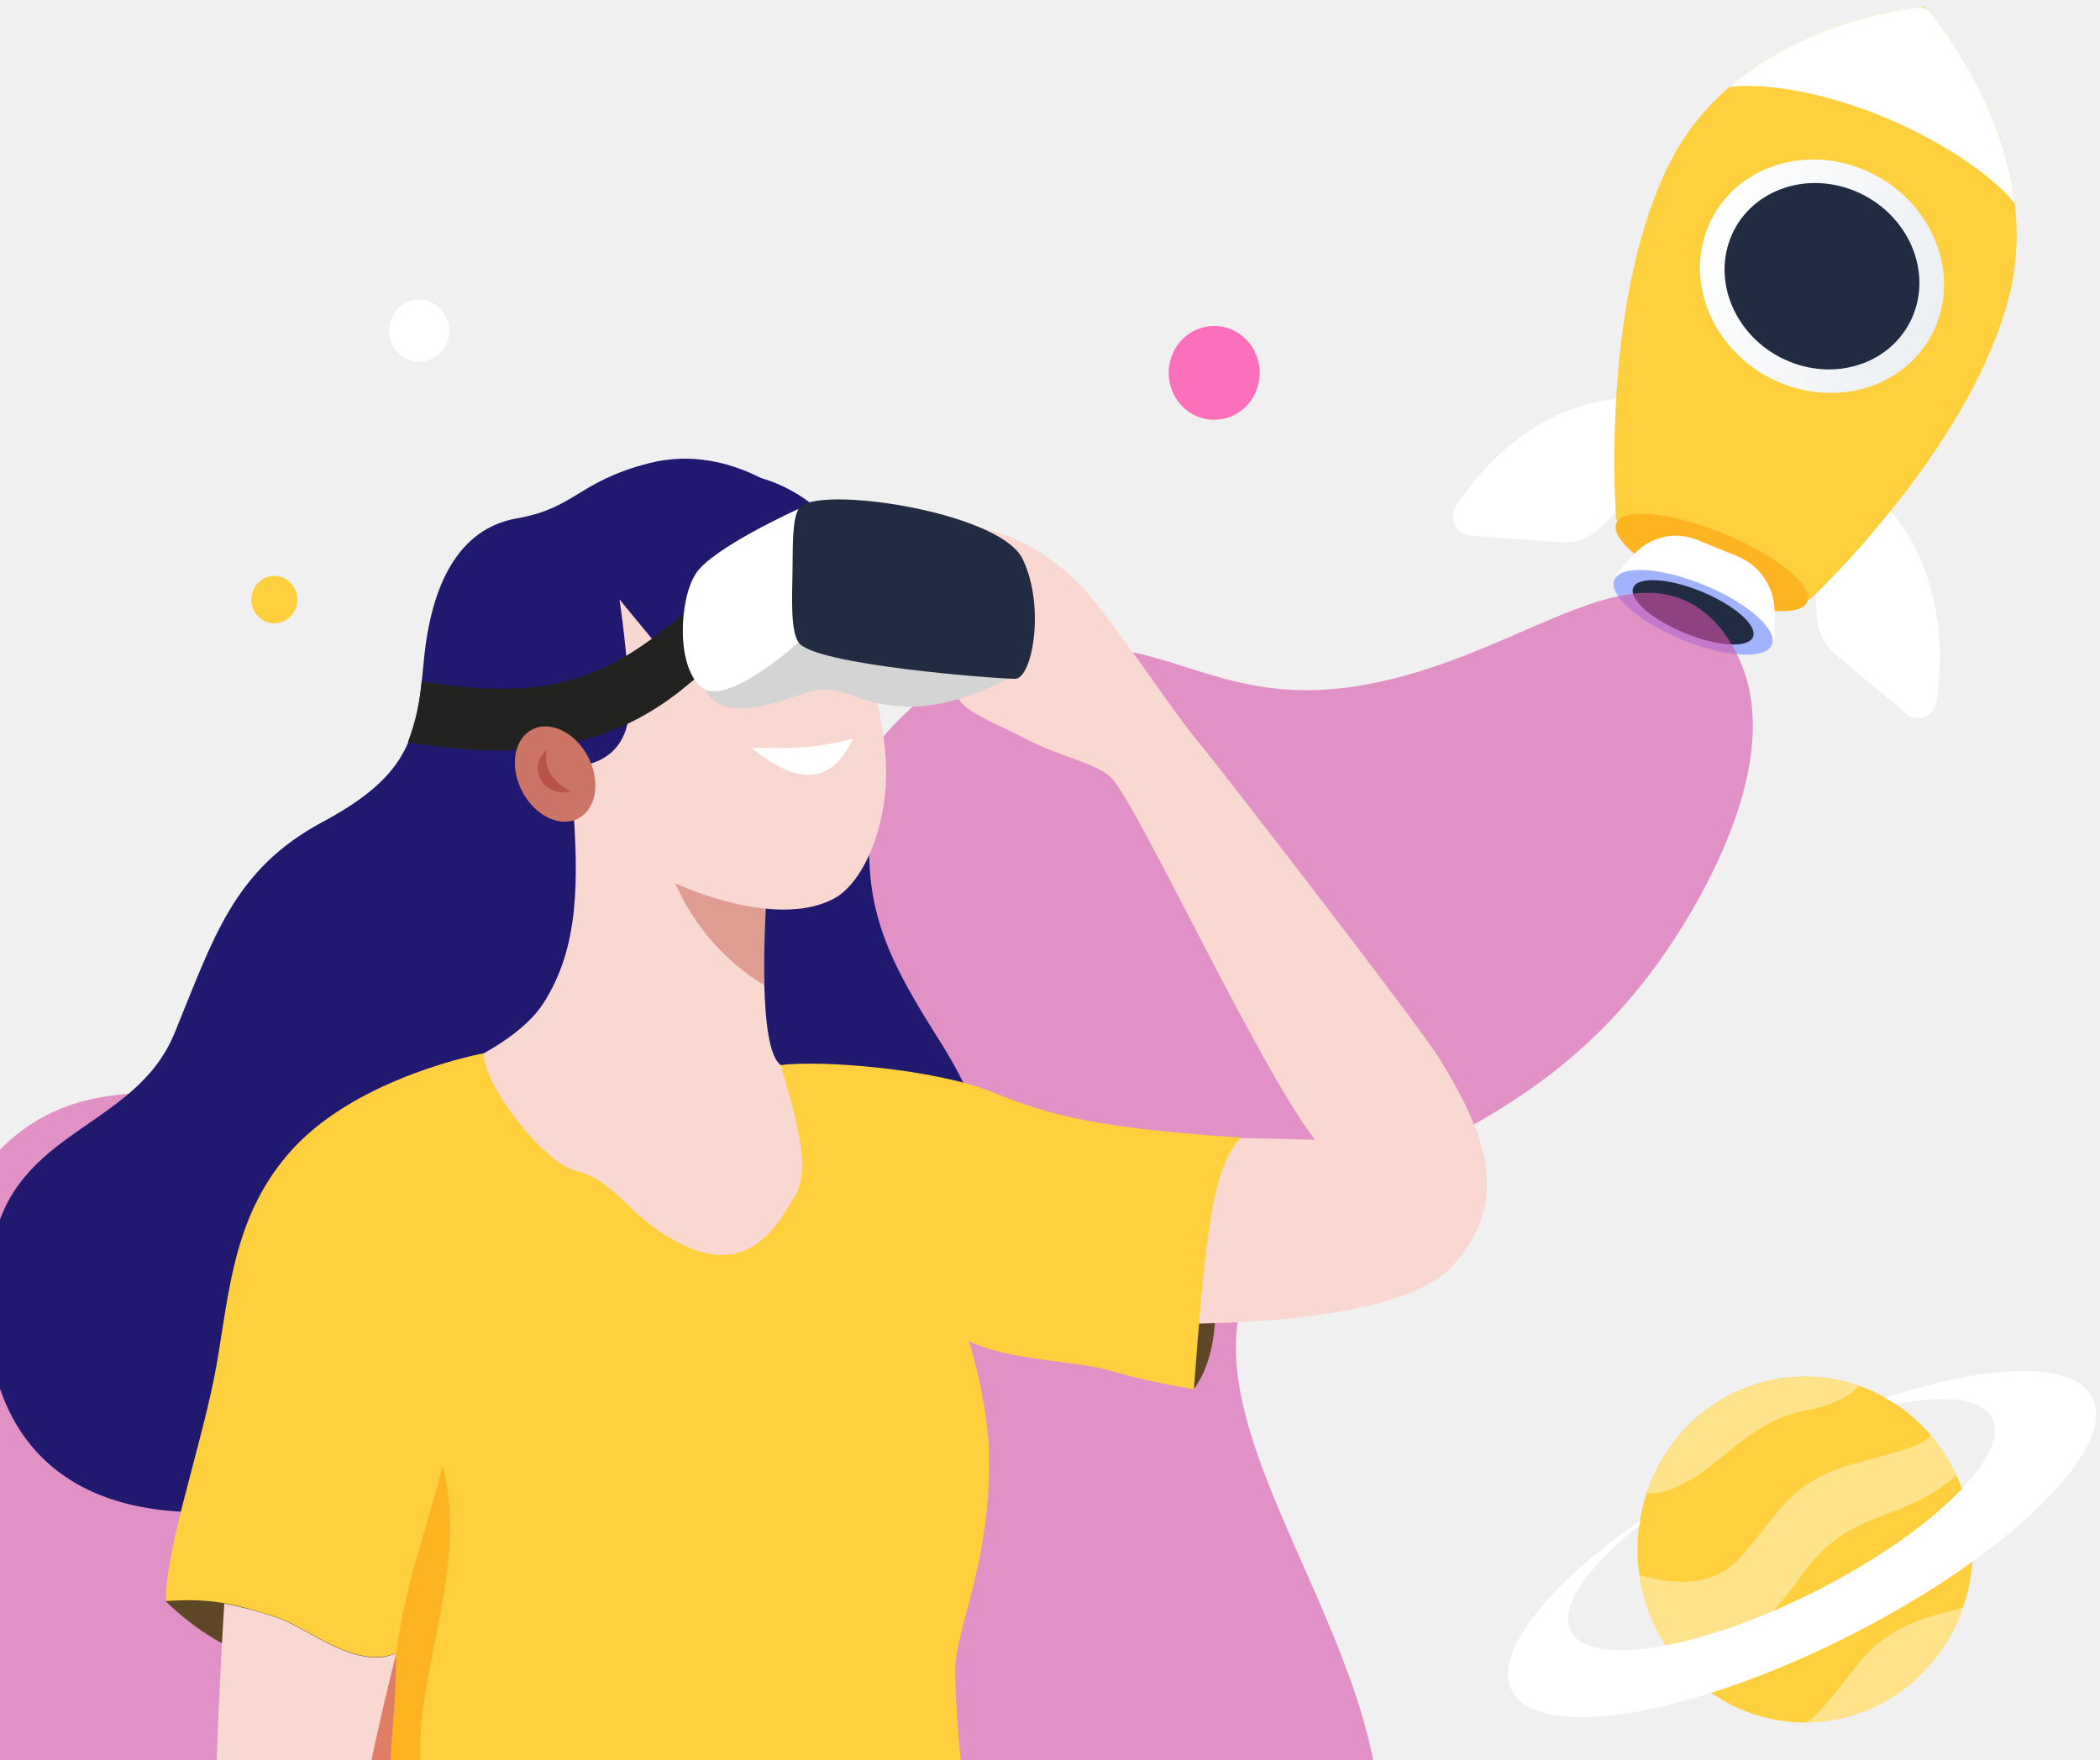
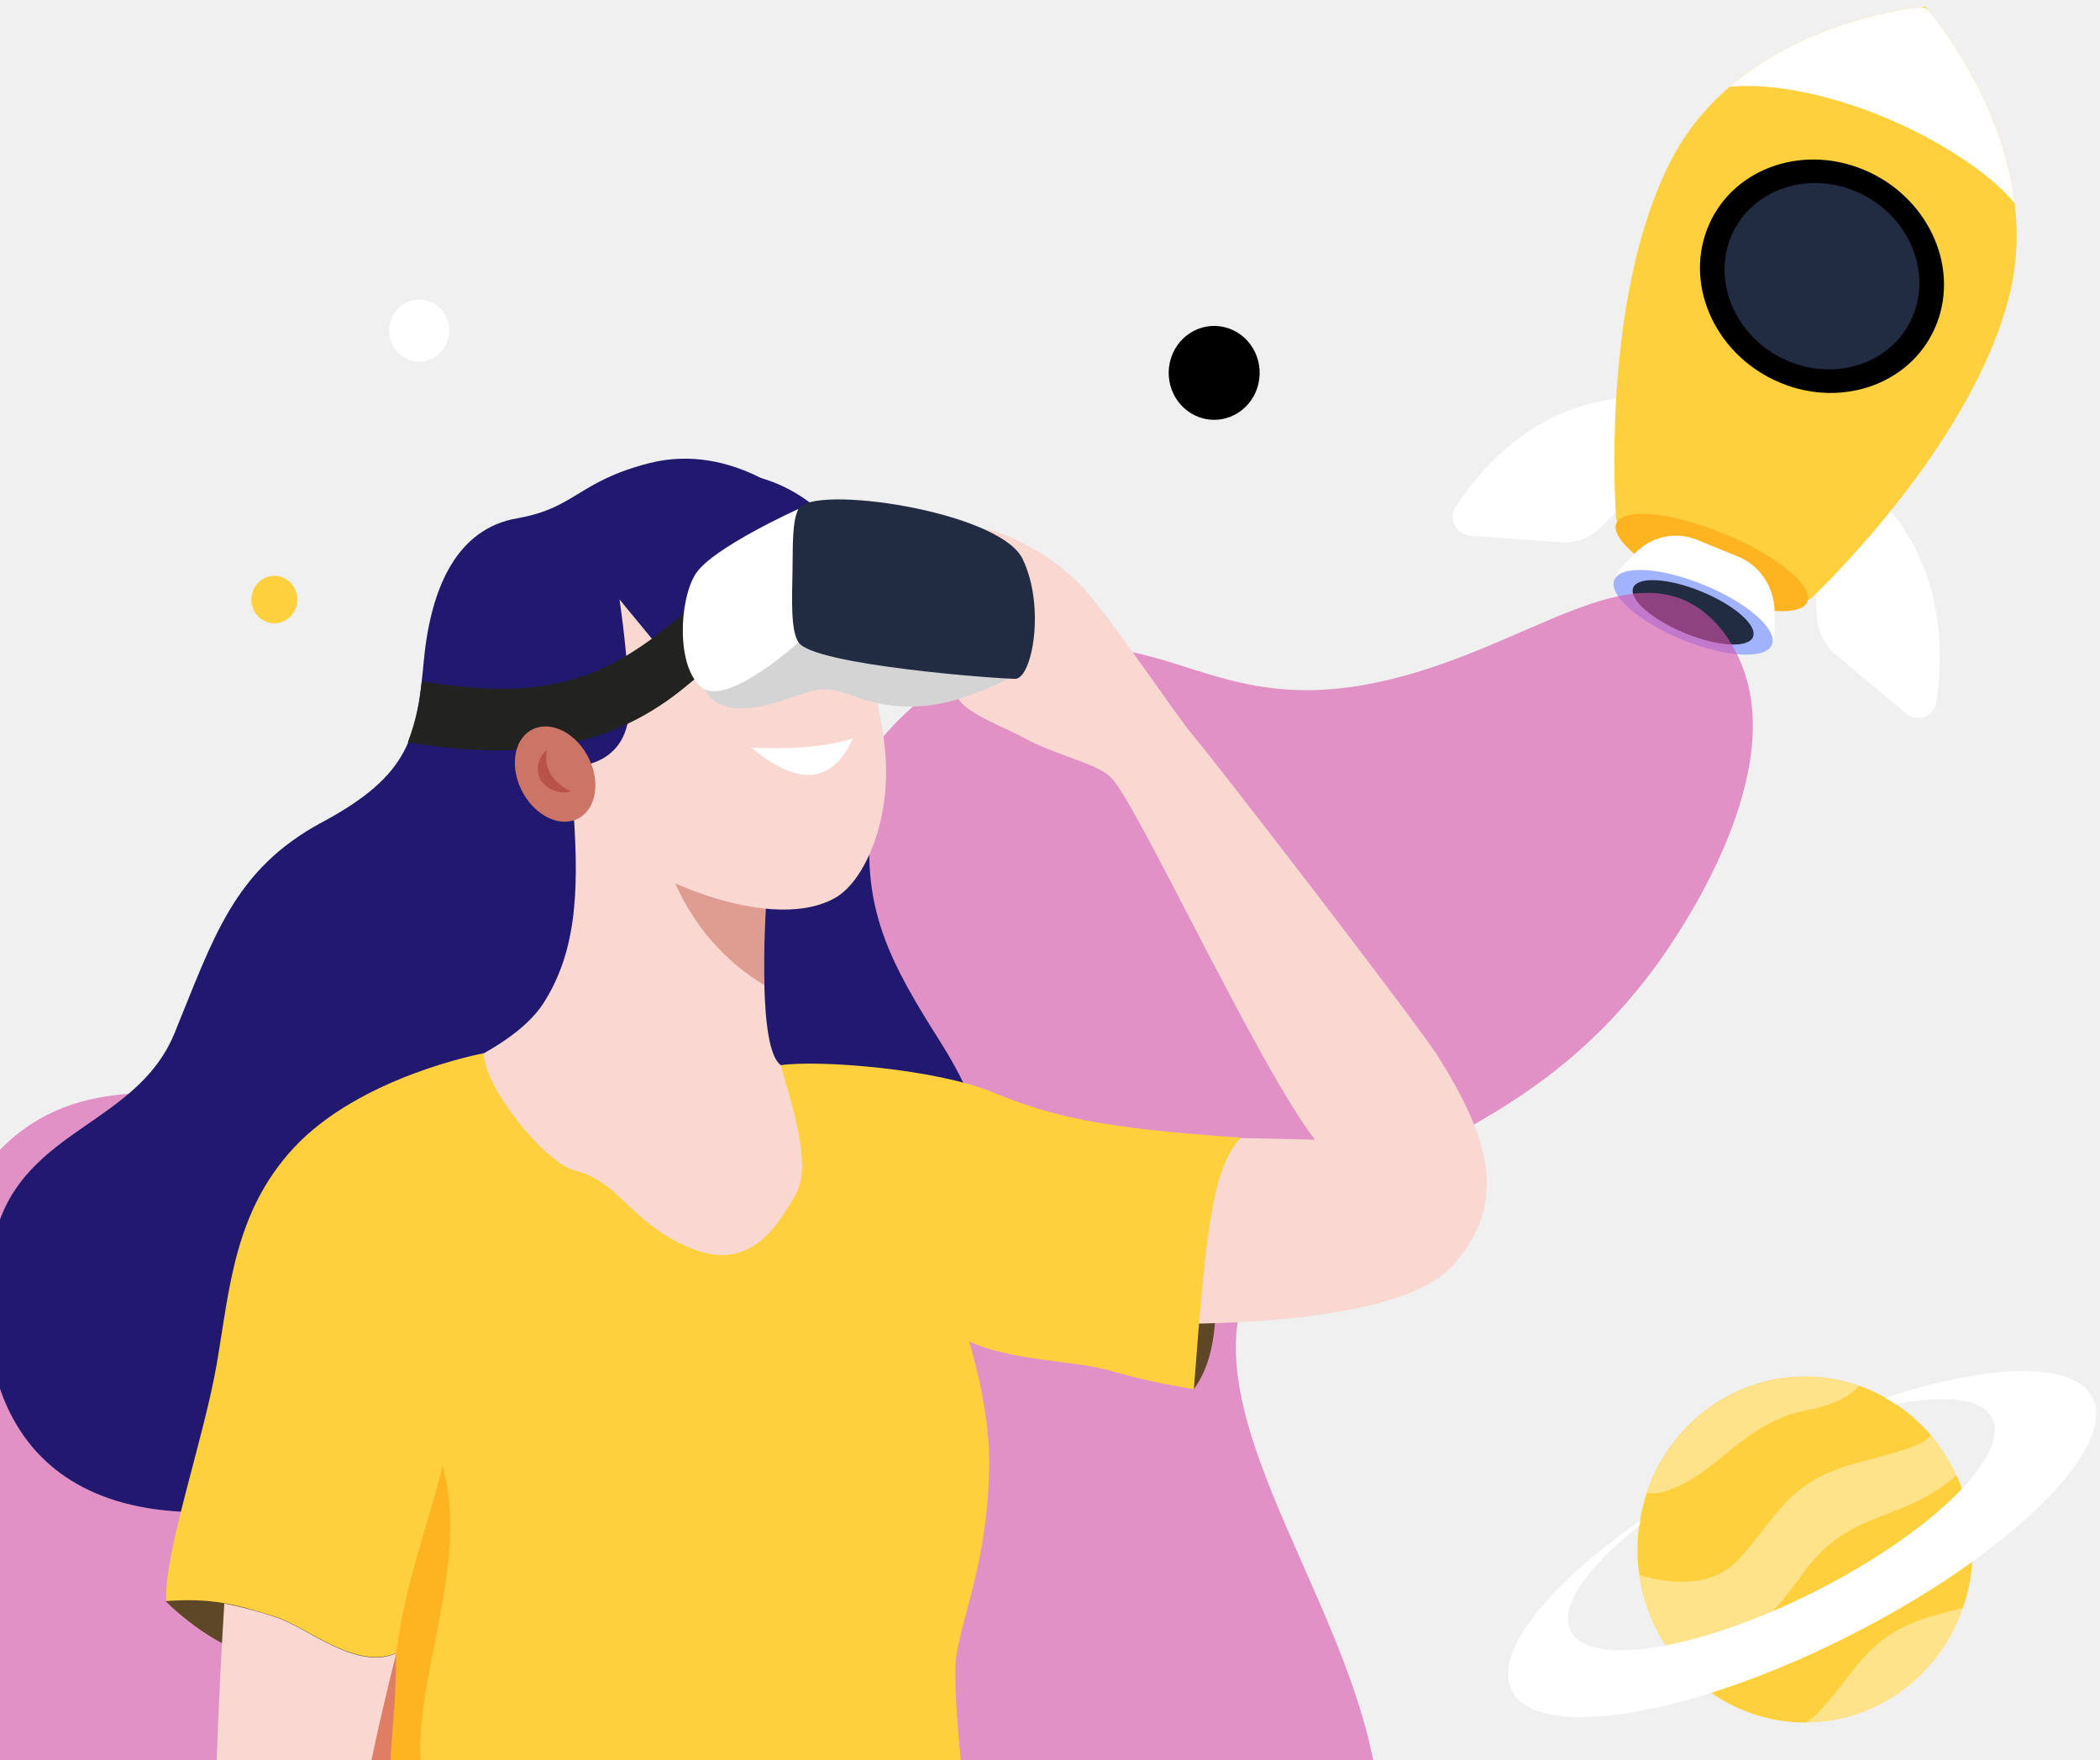
<svg xmlns="http://www.w3.org/2000/svg" width="259" height="217" viewBox="0 0 259 217" fill="none">
  <path d="M229.46 59.53C229.46 59.53 241.613 67.231 238.826 86.558C238.568 88.358 236.503 89.18 235.133 88.032L226.412 80.723C225.72 80.144 225.154 79.421 224.749 78.603C224.344 77.784 224.109 76.887 224.06 75.969L223.55 66.439L229.46 59.53Z" fill="white" />
  <path d="M204.34 49.273C204.34 49.273 190.373 46.307 179.594 62.371C178.59 63.867 179.551 65.923 181.31 66.054L192.515 66.882C193.404 66.948 194.295 66.821 195.134 66.51C195.972 66.199 196.737 65.711 197.382 65.076L204.071 58.486L204.34 49.273Z" fill="white" />
  <path d="M206.069 19.819C214.923 2.578 237.419 0.798 237.438 0.825C237.467 0.825 252.693 18.009 247.722 36.834C243.213 53.91 226.9 70.376 223.738 73.447C223.394 73.777 222.831 74.261 222.479 73.944C215.634 67.788 208.031 64.917 199.85 64.708C199.398 64.696 199.32 63.951 199.292 63.485C199.024 59.072 198.024 35.485 206.069 19.819Z" fill="#FFD03E" />
  <path d="M232.236 14.39C226.158 11.904 219.056 10.159 213.318 10.702C222.216 3.054 233.841 1.223 236.754 0.887C236.966 0.862 237.18 0.892 237.379 0.973C237.577 1.054 237.754 1.184 237.892 1.352C239.793 3.654 247.057 13.198 248.475 25.065C245.191 21.041 238.314 16.873 232.236 14.39Z" fill="white" />
  <path d="M238.885 39.854C241.675 32.578 237.591 24.087 229.763 20.89C221.936 17.693 213.329 21 210.539 28.276C207.75 35.552 211.834 44.043 219.661 47.24C227.489 50.437 236.096 47.131 238.885 39.854Z" fill="url(#paint0_linear_2013_2041)" />
  <g style="mix-blend-mode:multiply">
    <path d="M220.144 37.335C224.202 29.512 229.987 28.696 234.698 24.005C239.142 28.081 240.992 34.307 238.873 39.84C236.084 47.116 227.478 50.423 219.65 47.226C219.018 46.968 218.403 46.672 217.806 46.338C217.918 43.608 218.368 40.759 220.144 37.335Z" fill="white" />
  </g>
  <path d="M236.028 38.687C238.255 32.877 234.994 26.097 228.744 23.544C222.494 20.991 215.622 23.632 213.395 29.442C211.167 35.252 214.428 42.031 220.678 44.584C226.928 47.137 233.801 44.497 236.028 38.687Z" fill="#212C42" />
  <path d="M222.914 74.178C223.675 72.192 219.015 68.427 212.504 65.768C205.994 63.109 200.099 62.562 199.338 64.548C198.577 66.533 203.238 70.298 209.748 72.957C216.258 75.617 222.153 76.163 222.914 74.178Z" fill="#FDB420" />
  <path d="M209.308 66.576L214.367 68.642C215.683 69.18 216.814 70.11 217.614 71.315C218.415 72.519 218.849 73.943 218.861 75.403L218.885 78.238C218.887 78.479 218.831 78.717 218.724 78.931C218.616 79.144 218.459 79.328 218.266 79.464C218.074 79.6 217.852 79.686 217.62 79.713C217.388 79.74 217.153 79.708 216.936 79.619L200.158 72.767C199.941 72.679 199.748 72.536 199.597 72.353C199.445 72.169 199.34 71.95 199.29 71.715C199.24 71.48 199.247 71.235 199.31 71.003C199.372 70.771 199.49 70.559 199.651 70.385L201.544 68.333C202.521 67.275 203.782 66.543 205.166 66.23C206.549 65.917 207.992 66.037 209.308 66.576V66.576Z" fill="white" />
  <path d="M218.548 79.485C219.267 77.611 215.494 74.313 210.121 72.119C204.748 69.924 199.811 69.664 199.093 71.538C198.374 73.411 202.147 76.709 207.52 78.903C212.892 81.098 217.83 81.358 218.548 79.485Z" fill="#A2B3FE" />
  <path d="M216.212 78.531C216.758 77.107 213.891 74.601 209.808 72.933C205.724 71.265 201.972 71.067 201.426 72.491C200.88 73.915 203.748 76.421 207.831 78.089C211.914 79.757 215.667 79.955 216.212 78.531Z" fill="#212C42" />
  <path d="M241.227 181.79C241.247 181.831 241.267 181.875 241.284 181.916C242.786 185.163 243.467 188.75 243.265 192.342C243.062 195.933 241.982 199.414 240.125 202.459C238.268 205.504 235.695 208.015 232.645 209.757C229.595 211.498 226.167 212.415 222.681 212.421C222.681 212.421 222.681 212.421 222.681 212.421C218.987 212.431 215.358 211.419 212.172 209.49C208.985 207.561 206.358 204.786 204.563 201.454C202.768 198.121 201.871 194.353 201.966 190.541C202.06 186.73 203.143 183.014 205.101 179.781C207.058 176.547 209.82 173.915 213.098 172.157C216.376 170.399 220.05 169.579 223.739 169.784C227.428 169.99 230.996 171.211 234.072 173.322C237.148 175.434 239.619 178.357 241.229 181.789L241.227 181.79Z" fill="#FFD03E" />
  <path opacity="0.4" d="M241.228 181.79C241.248 181.831 241.268 181.875 241.285 181.916C240.778 182.386 240.24 182.82 239.676 183.215C233.179 187.844 227.652 186.507 222.145 194.322C217.452 200.985 211.431 206.158 206.634 204.577C204.291 201.597 202.765 198.024 202.214 194.229C205.205 195.14 210.9 196.158 214.452 192.281C219.44 186.832 220.346 182.69 229.242 180.339C234.972 178.822 237.23 178.208 238.144 176.995C239.377 178.442 240.415 180.055 241.228 181.79Z" fill="white" />
  <path opacity="0.4" d="M242.102 198.256C240.675 202.396 238.043 205.979 234.566 208.515C231.09 211.051 226.939 212.417 222.682 212.424C223.341 212.028 223.942 211.536 224.465 210.963C229.454 205.515 230.359 201.372 239.255 199.021C240.319 198.736 241.265 198.486 242.102 198.256Z" fill="white" />
  <path opacity="0.4" d="M229.307 170.924C228.091 172.184 226.087 173.299 223.032 173.864C215.049 175.337 212.066 181.573 205.76 183.785C204.695 184.158 203.836 184.232 203.144 184.093C204.936 178.776 208.693 174.407 213.595 171.94C218.497 169.473 224.145 169.107 229.307 170.924V170.924Z" fill="white" />
  <path d="M232.505 172.392C232.629 172.459 232.75 172.528 232.872 172.599C233.182 172.777 233.478 172.963 233.776 173.16C239.999 171.933 244.539 172.45 245.726 174.971C246.706 177.052 245.226 180.154 241.982 183.593C238.045 187.756 231.513 192.42 223.635 196.37C217.043 199.677 210.643 201.912 205.444 202.907C199.318 204.091 194.854 203.555 193.68 201.059C192.301 198.129 195.793 193.188 202.211 188.127C202.239 187.921 202.272 187.711 202.31 187.506C194.8 192.749 189.359 198.116 187.122 202.494C185.955 204.782 185.664 206.799 186.412 208.389C188.529 212.889 198.416 212.751 211.04 208.761C216.236 207.116 221.903 204.821 227.679 201.925C233.496 199.009 238.782 195.809 243.267 192.583C254.052 184.833 260.224 176.93 258.115 172.446C255.946 167.827 245.598 168.088 232.505 172.392Z" fill="white" />
  <path d="M155.208 47.312C155.92 44.199 154.052 41.081 151.037 40.346C148.022 39.612 145 41.539 144.289 44.652C143.577 47.764 145.444 50.883 148.46 51.617C151.475 52.352 154.497 50.424 155.208 47.312Z" fill="url(#paint1_linear_2013_2041)" />
  <path d="M33.835 76.866C35.4 76.866 36.669 75.556 36.669 73.94C36.669 72.324 35.4 71.014 33.835 71.014C32.269 71.014 31 72.324 31 73.94C31 75.556 32.269 76.866 33.835 76.866Z" fill="#FFD03E" />
  <path d="M51.706 44.603C53.753 44.603 55.413 42.89 55.413 40.777C55.413 38.664 53.753 36.952 51.706 36.952C49.659 36.952 48 38.664 48 40.777C48 42.89 49.659 44.603 51.706 44.603Z" fill="white" />
  <path opacity="0.6" d="M-36.704 195.158C-41.859 183.751 -10.359 157.23 -4.356 147.457C13.355 118.624 42.587 152.39 81.998 122.316C104.976 104.781 104.442 84.884 126.532 80.406C144.578 76.747 149.764 89.055 171.501 83.775C188.516 79.645 200.709 68.375 209.957 75.324C212.7 77.387 214.001 80.163 214.524 81.312C220.94 95.402 206.845 115.506 204.385 118.9C187.328 142.433 165.057 142.66 156.032 154.803C143.09 172.227 169.058 198.69 170.16 223.534C170.952 241.281 171.813 239.431 157.935 247.064C140.133 256.854 76.047 306.408 33.386 290.46C-23.406 269.238 -25.884 219.1 -36.704 195.158Z" fill="#D752AA" />
  <path d="M98.935 62.427C98.935 62.427 90.646 54.421 80.058 57.119C71.263 59.375 71.005 62.657 63.755 63.922C56.505 65.188 53.158 72.159 52.274 81.449C51.391 90.738 50.739 95.489 39.755 101.381C28.773 107.273 26.353 115.66 21.513 127.436C16.674 139.211 1.735 139.22 -0.899 153.721C-3.533 168.221 0.637 188.384 28.549 186.34C56.462 184.296 55.458 193.117 76.849 195.382C98.24 197.647 117.091 170.15 117.752 162.462C118.413 154.774 128.049 147.51 115.873 128.321C110.038 119.111 106.589 112.741 107.292 102.372C107.996 92.003 108.674 73.645 98.935 62.427Z" fill="#20196F" />
  <path d="M87.729 160.533C69.281 160.533 48.8 134.452 48.8 134.452C48.8 134.452 62.769 130.426 67.068 123.649C71.367 116.872 71.435 108.954 70.594 98.108L94.946 104.681C94.946 104.681 94.783 106.397 94.62 108.954C94.396 112.316 94.165 117.147 94.268 121.473C94.388 126.206 94.903 130.32 96.284 131.337C99.888 133.912 106.152 139.096 107.696 144.086C109.241 149.076 106.186 160.533 87.729 160.533Z" fill="#F8D8D0" />
  <g style="mix-blend-mode:multiply" opacity="0.5">
    <path d="M94.242 121.473C89.424 118.569 85.598 114.195 83.293 108.954H94.593C94.396 112.316 94.164 117.147 94.242 121.473Z" fill="#CC7466" />
  </g>
  <path d="M153.052 140.282C146.839 150.093 152.992 163.417 147.243 171.3C144.278 165.69 142.314 159.577 141.442 153.252C140.318 143.573 153.052 140.282 153.052 140.282Z" fill="#5D4726" />
  <path d="M150.623 140.282L162.181 140.547C155.317 131.7 140.781 100.266 137.238 96.117C135.522 94.1 130.914 93.463 126.409 91.056C121.664 88.562 116.67 87.199 117.992 83.713C118.79 81.59 125.199 83.713 125.199 83.713C125.199 83.713 128.898 79.936 124.925 76.972C119.124 72.663 115.606 69.567 117.065 66.55C119.013 62.454 129.55 67.594 134.157 73.132C138.765 78.671 144.866 88.022 147.44 91.056C150.014 94.091 175.181 126.693 177.472 130.453C183.298 139.831 186.395 148.014 179.188 156.056C171.723 164.408 140.936 163.187 140.936 163.187L140.078 141.007L150.623 140.282Z" fill="#F8D8D0" />
  <path d="M20.45 197.487C27.692 204.494 37.319 208.104 48.809 203.902C47.891 200.987 46.336 198.328 44.264 196.131C42.191 193.935 39.657 192.259 36.856 191.232C27.315 187.791 20.45 197.487 20.45 197.487Z" fill="#5D4726" />
  <path d="M59.697 129.878C59.697 129.878 44.424 132.673 36.161 141.627C28.842 149.589 28.327 158.976 26.723 168.248C25.118 177.52 20.262 191.303 20.493 197.443C26.723 196.966 29.932 198.151 33.862 199.337C37.792 200.522 43.781 205.998 48.852 203.857C48.852 215.031 47.213 216.137 49.075 224.984C50.937 233.831 45.342 244.581 44.605 263.797C43.867 283.013 41.249 303.759 41.249 303.759H127.337C127.337 303.759 128.453 274.944 125.098 261.488C121.743 248.031 117.006 209.988 117.942 204.22C118.877 198.452 121.992 191.834 121.992 180.094C121.992 173.167 119.512 165.417 119.512 165.417C124.918 167.912 132.554 167.717 137.025 169.062C140.385 170.017 143.798 170.767 147.244 171.309C148.634 153.34 149.321 144.13 153.053 140.291C135.72 139.141 129.577 137.637 122.489 134.717C115.402 131.798 101.038 130.683 96.293 131.355C98.009 137.433 100.129 143.945 98.078 147.404C96.027 150.863 92.672 157.012 85.207 153.933C77.742 150.854 76.429 145.732 71.024 144.387C66.905 143.361 59.389 133.408 59.697 129.878Z" fill="#FFD03E" />
  <g style="mix-blend-mode:multiply" opacity="0.5">
    <path d="M48.843 203.902C50.148 194.559 52.276 189.87 54.601 180.775C57.87 192.781 51.272 206.432 51.864 217.049C52.241 223.772 57.115 226.444 58.728 233.088C60.779 241.67 68.939 245.041 76.284 250.906C73.469 249.898 65.79 245.687 59.612 244.068C53.743 242.537 49.221 243.351 51.495 251.473C54.181 261.063 36.908 267.265 36.47 263.116C35.604 254.923 48.843 203.902 48.843 203.902Z" fill="#FCBA06" />
  </g>
  <path d="M60.563 299.274C60.521 300.831 60.198 302.367 59.61 303.803C57.714 308.775 53.381 313.535 50.438 313.535C47.495 313.535 46.457 308.607 45.624 303.803C45.367 302.299 45.135 300.813 44.869 299.477C44.389 297.053 43.239 296.027 42.295 294.328C41.059 292.081 40.201 288.666 41.78 279.288C42.226 276.634 27.82 242.581 26.807 233.849C26.044 227.249 27.082 207.149 27.665 197.744C29.77 198.16 31.848 198.709 33.886 199.39C37.807 200.584 43.797 206.051 48.868 203.91C48.868 203.91 43.222 226.028 44.028 230.328C44.354 232.097 45.47 238.6 46.757 245.97C48.61 256.586 50.841 269.052 51.605 271.432C53.218 275.94 55.334 280.239 57.911 284.242C59.919 287.348 60.597 293.213 60.563 299.274Z" fill="#F8D8D0" />
  <path d="M94.19 64.577C100.566 65.833 108.297 80.325 109.223 93.312C109.79 101.275 106.649 108.68 102.977 110.741C94.396 115.528 76.995 107.202 72.31 101.806C68.989 97.966 66.633 93.344 65.448 88.346C64.263 83.349 64.286 78.128 65.514 73.141C68.655 60.145 83.945 62.56 94.19 64.577Z" fill="#F8D8D0" />
  <path d="M105.198 91.056C102.444 97.099 98.034 96.63 92.662 92.198C97.304 92.41 101.594 92.18 105.198 91.056Z" fill="white" />
  <path d="M92.981 58.738C104.745 61.295 113.119 77.839 105.199 79.228C100.124 80.217 95.004 80.937 89.857 81.386C85.979 81.599 84.229 83.404 81.346 79.918L76.403 73.92C77.009 78.025 77.413 82.158 77.613 86.305C78.025 95.383 69.65 94.533 69.65 94.533C69.65 94.533 59.354 89.641 60.212 78.706C61.07 67.771 67.84 64.807 69.247 64.064C77.184 59.835 84.374 56.862 92.981 58.738Z" fill="#20196F" />
  <path d="M101.775 74.521C101.775 74.521 90.886 79.37 84.82 84.457C75.545 92.242 64.888 93.932 50.301 91.534C51.212 89.126 51.79 86.597 52.017 84.023C66.604 86.394 74.043 84.244 83.327 76.459C89.393 71.372 102.324 65.568 102.324 65.568L101.775 74.521Z" fill="#222221" />
  <path d="M97.673 76.326C97.673 76.326 88.578 70.628 86.913 77.671C85.248 84.713 86.913 89.482 96.412 86.421C100.444 85.129 101.414 84.341 105.181 85.792C113.418 88.969 119.888 85.792 124.375 83.713L97.673 76.326Z" fill="#D4D4D4" />
  <path d="M98.481 62.763C98.481 62.763 87.824 67.559 85.79 70.779C83.757 73.999 83.388 82.156 86.486 84.74C89.583 87.323 98.498 79.21 98.498 79.21L98.481 62.763Z" fill="white" />
  <path d="M98.48 62.763C97.682 64.25 97.794 67.275 97.742 70.505C97.674 74.043 97.519 77.742 98.48 79.21C100.325 82.032 123.115 83.713 125.2 83.713C127.285 83.713 128.975 74.866 126.127 68.939C123.278 63.011 100.145 59.667 98.48 62.763Z" fill="#212C42" />
  <path d="M71.484 100.842C73.662 99.543 74.076 96.08 72.408 93.106C70.74 90.133 67.623 88.775 65.444 90.074C63.266 91.373 62.852 94.836 64.52 97.81C66.187 100.783 69.305 102.141 71.484 100.842Z" fill="#CC7466" />
  <g style="mix-blend-mode:multiply" opacity="0.5">
    <path d="M70.414 97.586C69.753 97.775 69.052 97.755 68.402 97.529C67.752 97.304 67.183 96.883 66.767 96.32C66.388 95.714 66.249 94.981 66.378 94.271C66.507 93.562 66.895 92.931 67.462 92.507C67.34 93.026 67.323 93.565 67.413 94.09C67.503 94.615 67.698 95.116 67.985 95.56C68.606 96.446 69.444 97.145 70.414 97.586V97.586Z" fill="#CC7466" />
  </g>
  <defs>
    <linearGradient id="paint0_linear_2013_2041" x1="238.889" y1="39.855" x2="210.303" y2="28.895" gradientUnits="userSpaceOnUse">
-       <stop stop-color="#EBEFF2" />
-       <stop offset="1" stop-color="white" />
+       <stop stopColor="#EBEFF2" />
+       <stop offset="1" stopColor="white" />
    </linearGradient>
    <linearGradient id="paint1_linear_2013_2041" x1="34692.2" y1="20463.7" x2="34186.9" y2="21153.7" gradientUnits="userSpaceOnUse">
-       <stop stop-color="#FF9085" />
-       <stop offset="1" stop-color="#FB6FBB" />
+       <stop stopColor="#FF9085" />
+       <stop offset="1" stopColor="#FB6FBB" />
    </linearGradient>
  </defs>
</svg>
